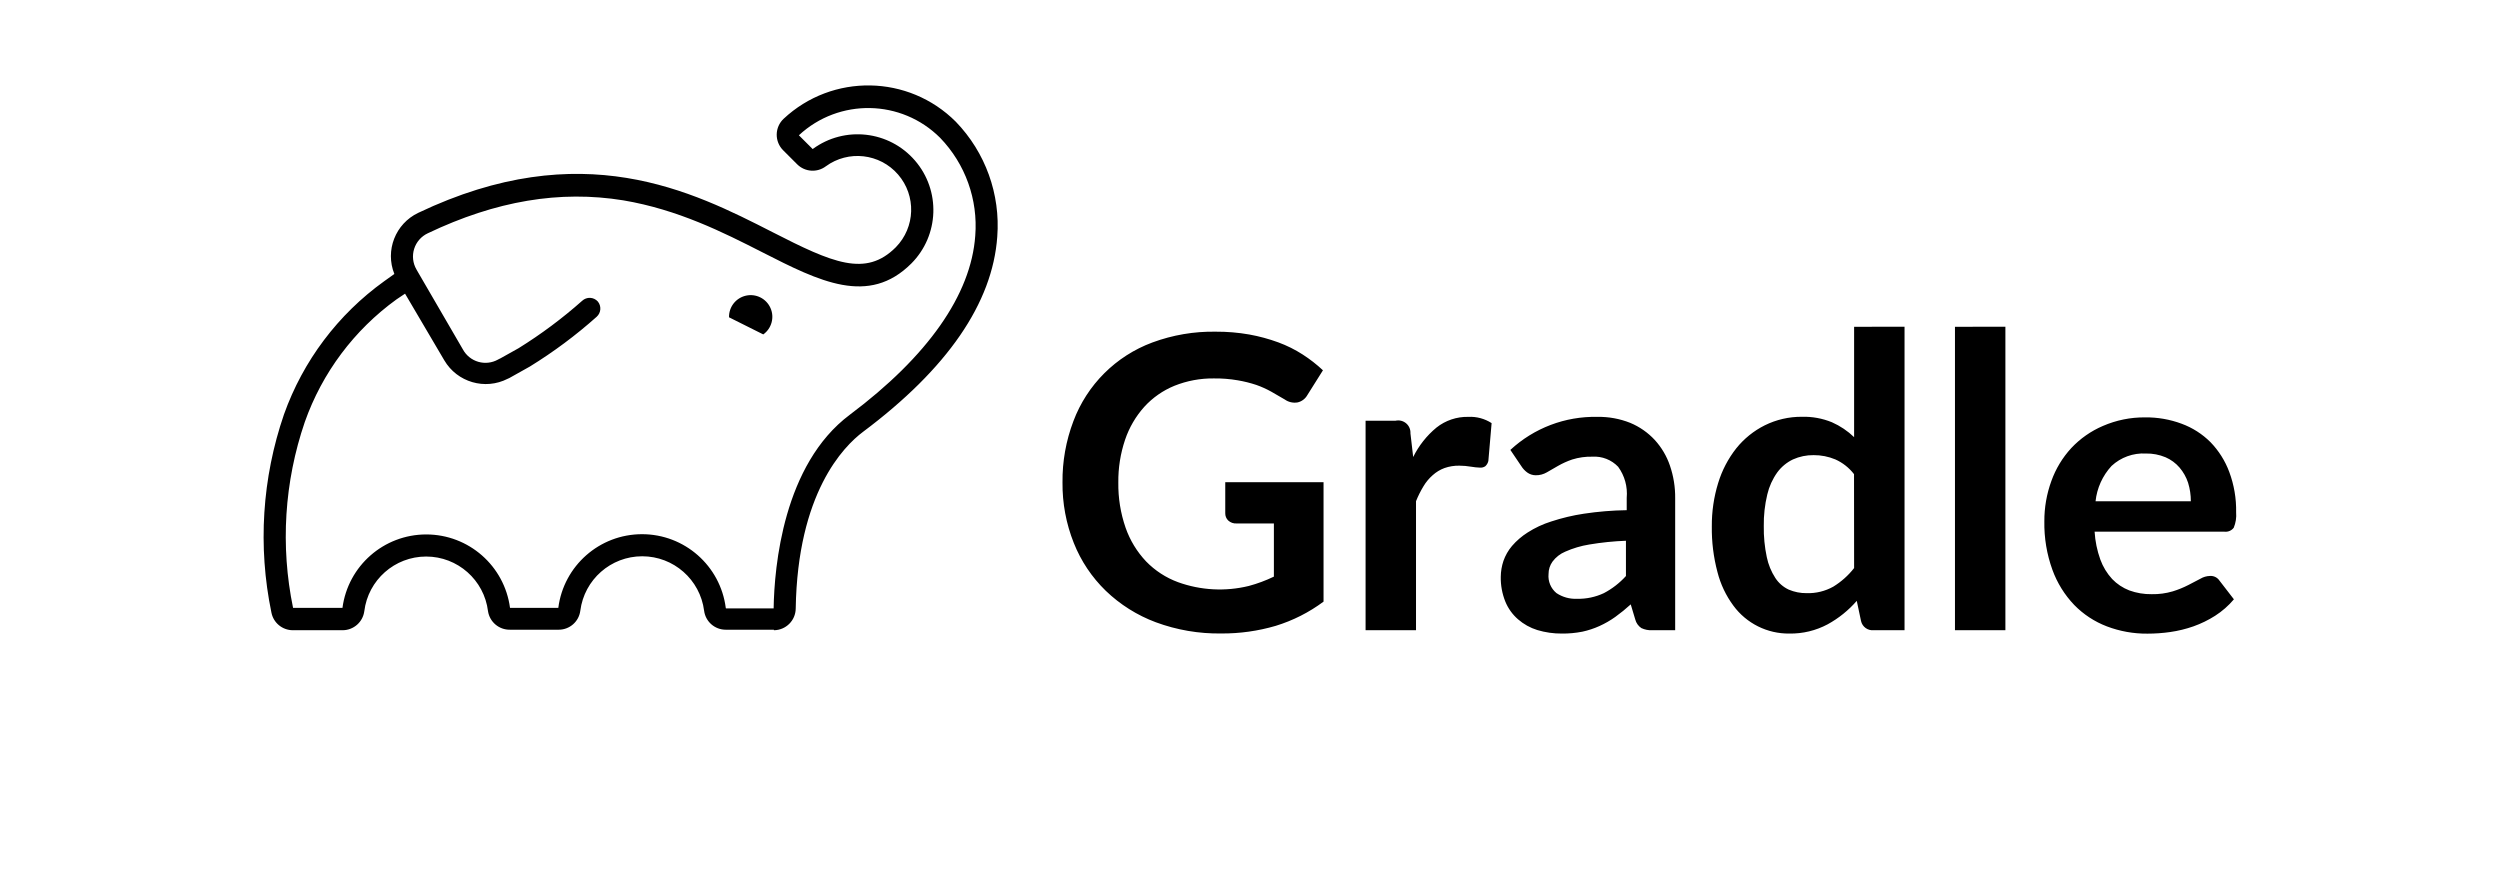
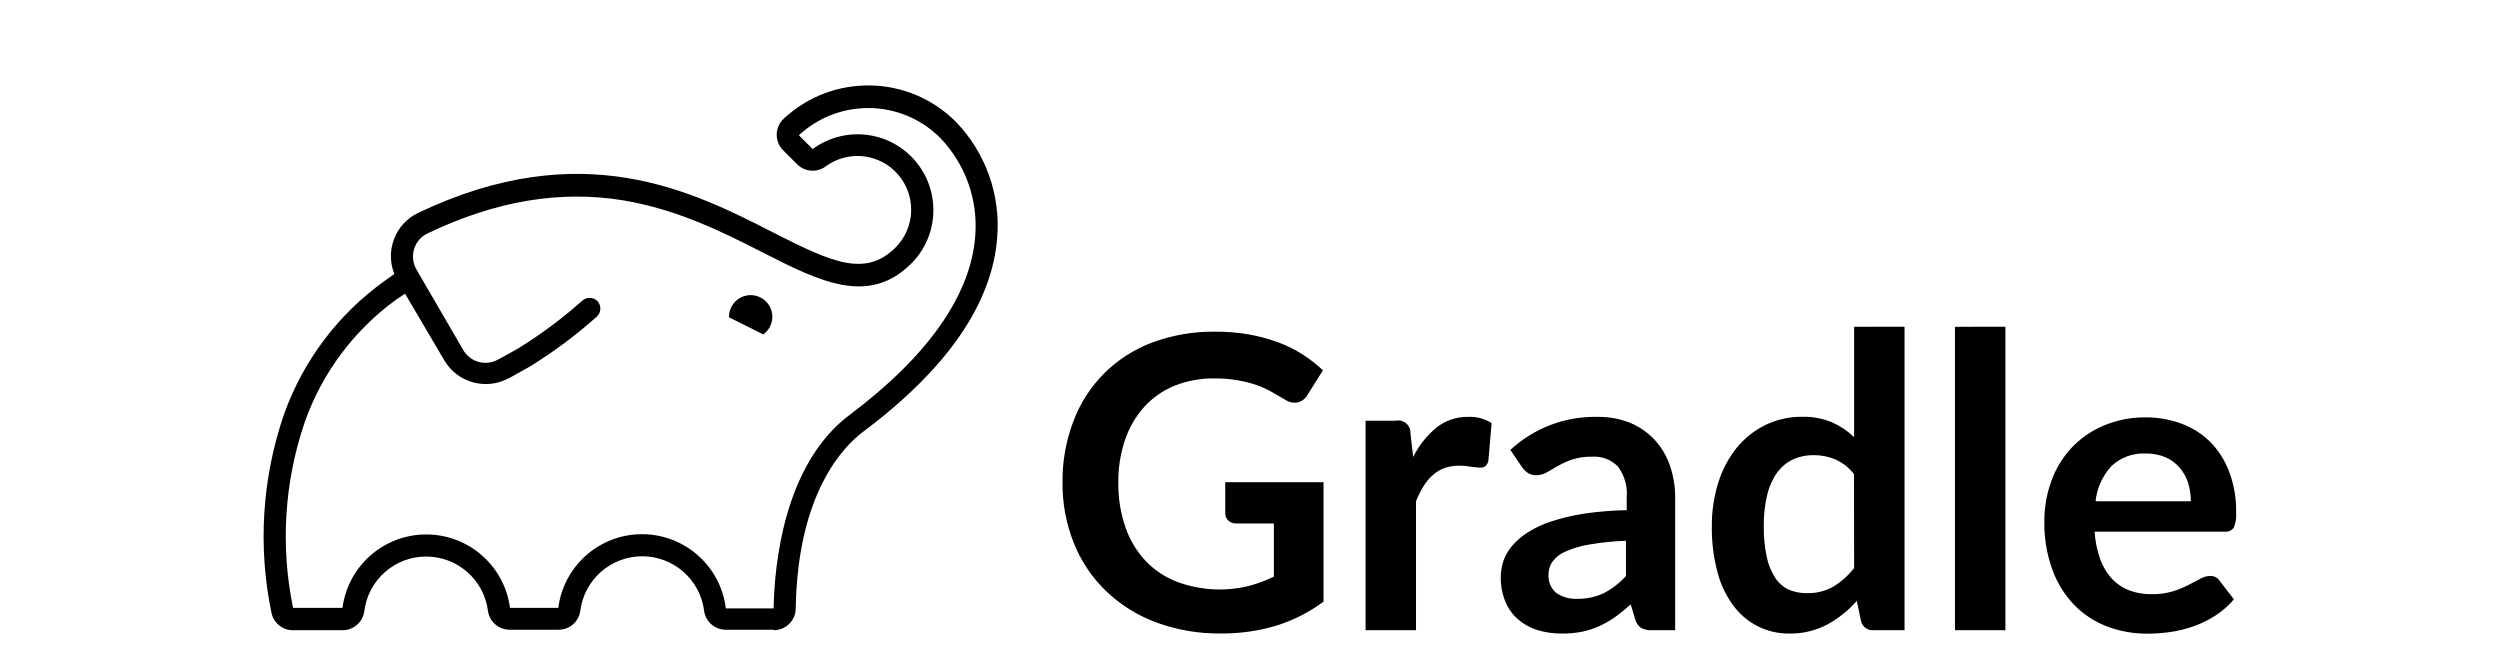
- <svg xmlns="http://www.w3.org/2000/svg" id="Layer_1" data-name="Layer 1" viewBox="0 0 292 102">
+ <svg xmlns="http://www.w3.org/2000/svg" id="Layer_1" data-name="Layer 1" viewBox="0 0 292 78" aria-label="Gradle">
  <defs>
    <style>.cls-1{fill:currentColor;}</style>
  </defs>
  <path class="cls-1" d="M154.59,56.32V70.27A18.37,18.37,0,0,1,149,73.1a22.1,22.1,0,0,1-6.35.89A21.14,21.14,0,0,1,135,72.68,17,17,0,0,1,129.15,69a16,16,0,0,1-3.73-5.58,18.59,18.59,0,0,1-1.32-7.08,19.58,19.58,0,0,1,1.27-7.14A15.68,15.68,0,0,1,134.6,40,20.37,20.37,0,0,1,142,38.74a22,22,0,0,1,3.92.33,20.43,20.43,0,0,1,3.39.92,14.58,14.58,0,0,1,2.85,1.42,16.71,16.71,0,0,1,2.36,1.84l-1.83,2.91a1.75,1.75,0,0,1-1.12.84,2,2,0,0,1-1.51-.34l-1.57-.91a11.28,11.28,0,0,0-1.75-.79,14.64,14.64,0,0,0-2.17-.54,15.36,15.36,0,0,0-2.78-.22,12,12,0,0,0-4.62.86,9.74,9.74,0,0,0-3.52,2.46,11.05,11.05,0,0,0-2.24,3.84,15.13,15.13,0,0,0-.79,5,15.47,15.47,0,0,0,.85,5.28,11,11,0,0,0,2.39,3.93A10,10,0,0,0,137.6,68a14.31,14.31,0,0,0,8.26.44,16.7,16.7,0,0,0,2.93-1.09V61.14h-4.34a1.32,1.32,0,0,1-1-.35,1.15,1.15,0,0,1-.34-.85V56.32Zm10.47-2.94a10.46,10.46,0,0,1,2.72-3.44,5.77,5.77,0,0,1,3.72-1.25,4.58,4.58,0,0,1,2.72.73l-.38,4.42a1.19,1.19,0,0,1-.35.61.94.94,0,0,1-.61.17,8,8,0,0,1-1.06-.11,8.19,8.19,0,0,0-1.37-.12,5,5,0,0,0-1.74.28,4.26,4.26,0,0,0-1.37.83,5.34,5.34,0,0,0-1.08,1.3,11.75,11.75,0,0,0-.87,1.74V73.61H159.5V49.14H163a1.43,1.43,0,0,1,1.74,1.48Zm11.35-.83a14.51,14.51,0,0,1,10.16-3.86,9.92,9.92,0,0,1,3.84.7,8.21,8.21,0,0,1,2.87,2,8.49,8.49,0,0,1,1.77,3,11.36,11.36,0,0,1,.61,3.81V73.61H193a2.66,2.66,0,0,1-1.29-.25,1.72,1.72,0,0,1-.71-1l-.53-1.77a20.18,20.18,0,0,1-1.81,1.47,11,11,0,0,1-1.84,1.06,10,10,0,0,1-2,.66,11.78,11.78,0,0,1-2.39.22,9.71,9.71,0,0,1-2.87-.41,6.24,6.24,0,0,1-2.26-1.26,5.49,5.49,0,0,1-1.48-2.07,7.38,7.38,0,0,1-.53-2.89,6,6,0,0,1,.31-1.85,5.52,5.52,0,0,1,1-1.75,8.19,8.19,0,0,1,1.82-1.57,11.43,11.43,0,0,1,2.76-1.29A23.15,23.15,0,0,1,185,60a36.92,36.92,0,0,1,5-.41V58.15a5.33,5.33,0,0,0-1-3.63,3.83,3.83,0,0,0-3-1.18,7.28,7.28,0,0,0-2.37.33,9.5,9.5,0,0,0-1.66.75l-1.3.75a2.5,2.5,0,0,1-1.3.34,1.69,1.69,0,0,1-1-.33,2.73,2.73,0,0,1-.69-.75Zm13.5,10.61a33.37,33.37,0,0,0-4.29.44,11.39,11.39,0,0,0-2.79.83,3.57,3.57,0,0,0-1.5,1.17,2.47,2.47,0,0,0-.46,1.45,2.57,2.57,0,0,0,.92,2.22,4,4,0,0,0,2.4.67,7,7,0,0,0,3.14-.66,9.34,9.34,0,0,0,2.58-2Zm32.54-25V73.61h-3.61a1.38,1.38,0,0,1-1.47-1.07l-.5-2.36a12.4,12.4,0,0,1-3.4,2.74A9.18,9.18,0,0,1,209,74a8,8,0,0,1-6.54-3.26,11.24,11.24,0,0,1-1.86-3.92,19.71,19.71,0,0,1-.66-5.34,16.77,16.77,0,0,1,.74-5.06,12.35,12.35,0,0,1,2.12-4.06,10,10,0,0,1,3.32-2.68,9.61,9.61,0,0,1,4.34-1,8.63,8.63,0,0,1,3.51.64,8.93,8.93,0,0,1,2.59,1.74V38.17Zm-5.9,17.22a5.69,5.69,0,0,0-2.18-1.72,6.47,6.47,0,0,0-2.54-.5,5.71,5.71,0,0,0-2.41.5,4.89,4.89,0,0,0-1.83,1.51,7.33,7.33,0,0,0-1.17,2.58,14.79,14.79,0,0,0-.41,3.69,16.28,16.28,0,0,0,.35,3.63,7.14,7.14,0,0,0,1,2.44,3.77,3.77,0,0,0,1.57,1.36,5.15,5.15,0,0,0,2.08.41,6,6,0,0,0,3.12-.76,9.19,9.19,0,0,0,2.43-2.17Zm17.68-17.22V73.61h-5.89V38.17Zm10.42,23.94a11.72,11.72,0,0,0,.67,3.26,6.79,6.79,0,0,0,1.38,2.27,5.55,5.55,0,0,0,2,1.33,7.31,7.31,0,0,0,2.62.44,8.14,8.14,0,0,0,2.46-.33,11.26,11.26,0,0,0,1.82-.74L257,67.6a2.28,2.28,0,0,1,1.13-.33,1.23,1.23,0,0,1,1.1.54L260.92,70a9.69,9.69,0,0,1-2.19,1.92,12.42,12.42,0,0,1-2.54,1.24,14.37,14.37,0,0,1-2.7.66,18.82,18.82,0,0,1-2.66.19,13,13,0,0,1-4.75-.85,10.61,10.61,0,0,1-3.81-2.5,11.75,11.75,0,0,1-2.55-4.11,15.83,15.83,0,0,1-.94-5.66,13.56,13.56,0,0,1,.82-4.71,11.32,11.32,0,0,1,2.32-3.84,11,11,0,0,1,3.7-2.59,12.1,12.1,0,0,1,4.92-1,11.79,11.79,0,0,1,4.27.74,9.32,9.32,0,0,1,3.37,2.15,10,10,0,0,1,2.2,3.49,12.78,12.78,0,0,1,.8,4.71,3.85,3.85,0,0,1-.28,1.8,1.19,1.19,0,0,1-1.1.46Zm11.24-3.55a7.28,7.28,0,0,0-.32-2.16,5.3,5.3,0,0,0-1-1.78,4.53,4.53,0,0,0-1.63-1.2,5.7,5.7,0,0,0-2.31-.44,5.46,5.46,0,0,0-4,1.45,7.2,7.2,0,0,0-1.87,4.13Zm-165.5,15H84.76a2.54,2.54,0,0,1-2.52-2.22,7.29,7.29,0,0,0-14.46,0,2.54,2.54,0,0,1-2.52,2.22h-5.7A2.55,2.55,0,0,1,57,71.39a7.28,7.28,0,0,0-14.45,0,2.56,2.56,0,0,1-2.53,2.22H34.2a2.55,2.55,0,0,1-2.5-2.07A43.83,43.83,0,0,1,33.17,48.4a32.62,32.62,0,0,1,11.7-15.55L46.06,32a5.6,5.6,0,0,1,2.79-7.14c19.1-9.1,32-2.53,41.39,2.26,7,3.58,10.87,5.29,14.39,1.76a6.27,6.27,0,0,0-8.18-9.45,2.56,2.56,0,0,1-3.33-.23l-1.66-1.66a2.56,2.56,0,0,1,.06-3.66,14.47,14.47,0,0,1,20.12.34,17.41,17.41,0,0,1,4.84,13.43c-.55,7.75-5.83,15.42-15.68,22.79-2.29,1.72-7.64,7.16-7.86,20.64A2.56,2.56,0,0,1,90.39,73.61ZM34.24,71.06Zm50.55,0h5.57c.08-4.89,1.13-16.81,8.9-22.62,9.09-6.81,14.16-14,14.65-20.91a14.78,14.78,0,0,0-4.1-11.43,11.89,11.89,0,0,0-16.5-.3l1.61,1.61a8.85,8.85,0,0,1,11.53,13.36c-5,5-10.74,2.09-17.38-1.29-4.63-2.36-9.88-5-16.27-6.08-7.4-1.2-14.87.05-22.84,3.85a3,3,0,0,0-1.32,4.22l.2.35v0l5.23,9A3,3,0,0,0,58.16,42l.13-.07.17-.08,2.11-1.18A54.61,54.61,0,0,0,68,35.13a1.28,1.28,0,0,1,1.82.08A1.29,1.29,0,0,1,69.69,37a55.23,55.23,0,0,1-7.8,5.81l0,0-2.41,1.35-.18.08a5.62,5.62,0,0,1-7.41-2.16L47.31,34.3l-1,.67A30,30,0,0,0,35.6,49.29,41.26,41.26,0,0,0,34.23,71H40a9.87,9.87,0,0,1,19.57,0h5.64a9.86,9.86,0,0,1,19.56,0Zm4.36-32-4-2h0a2.53,2.53,0,1,1,4,2Z" />
</svg>
